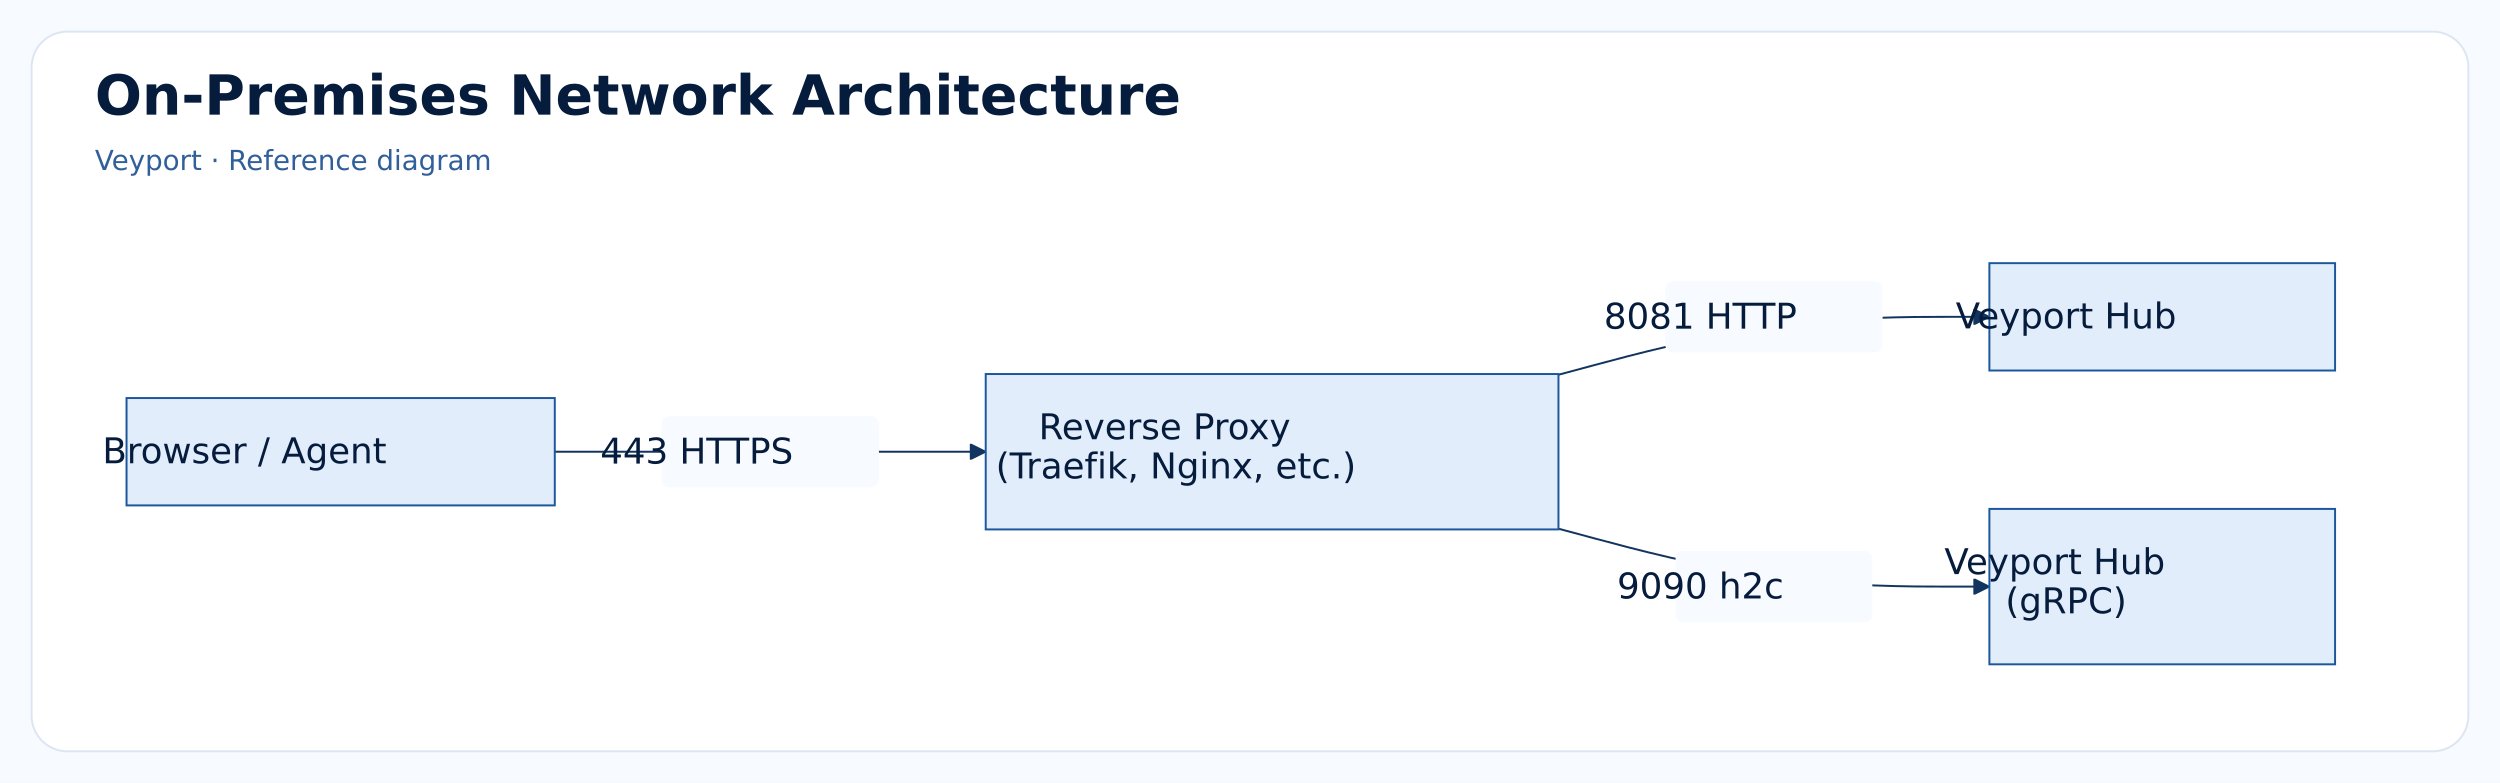
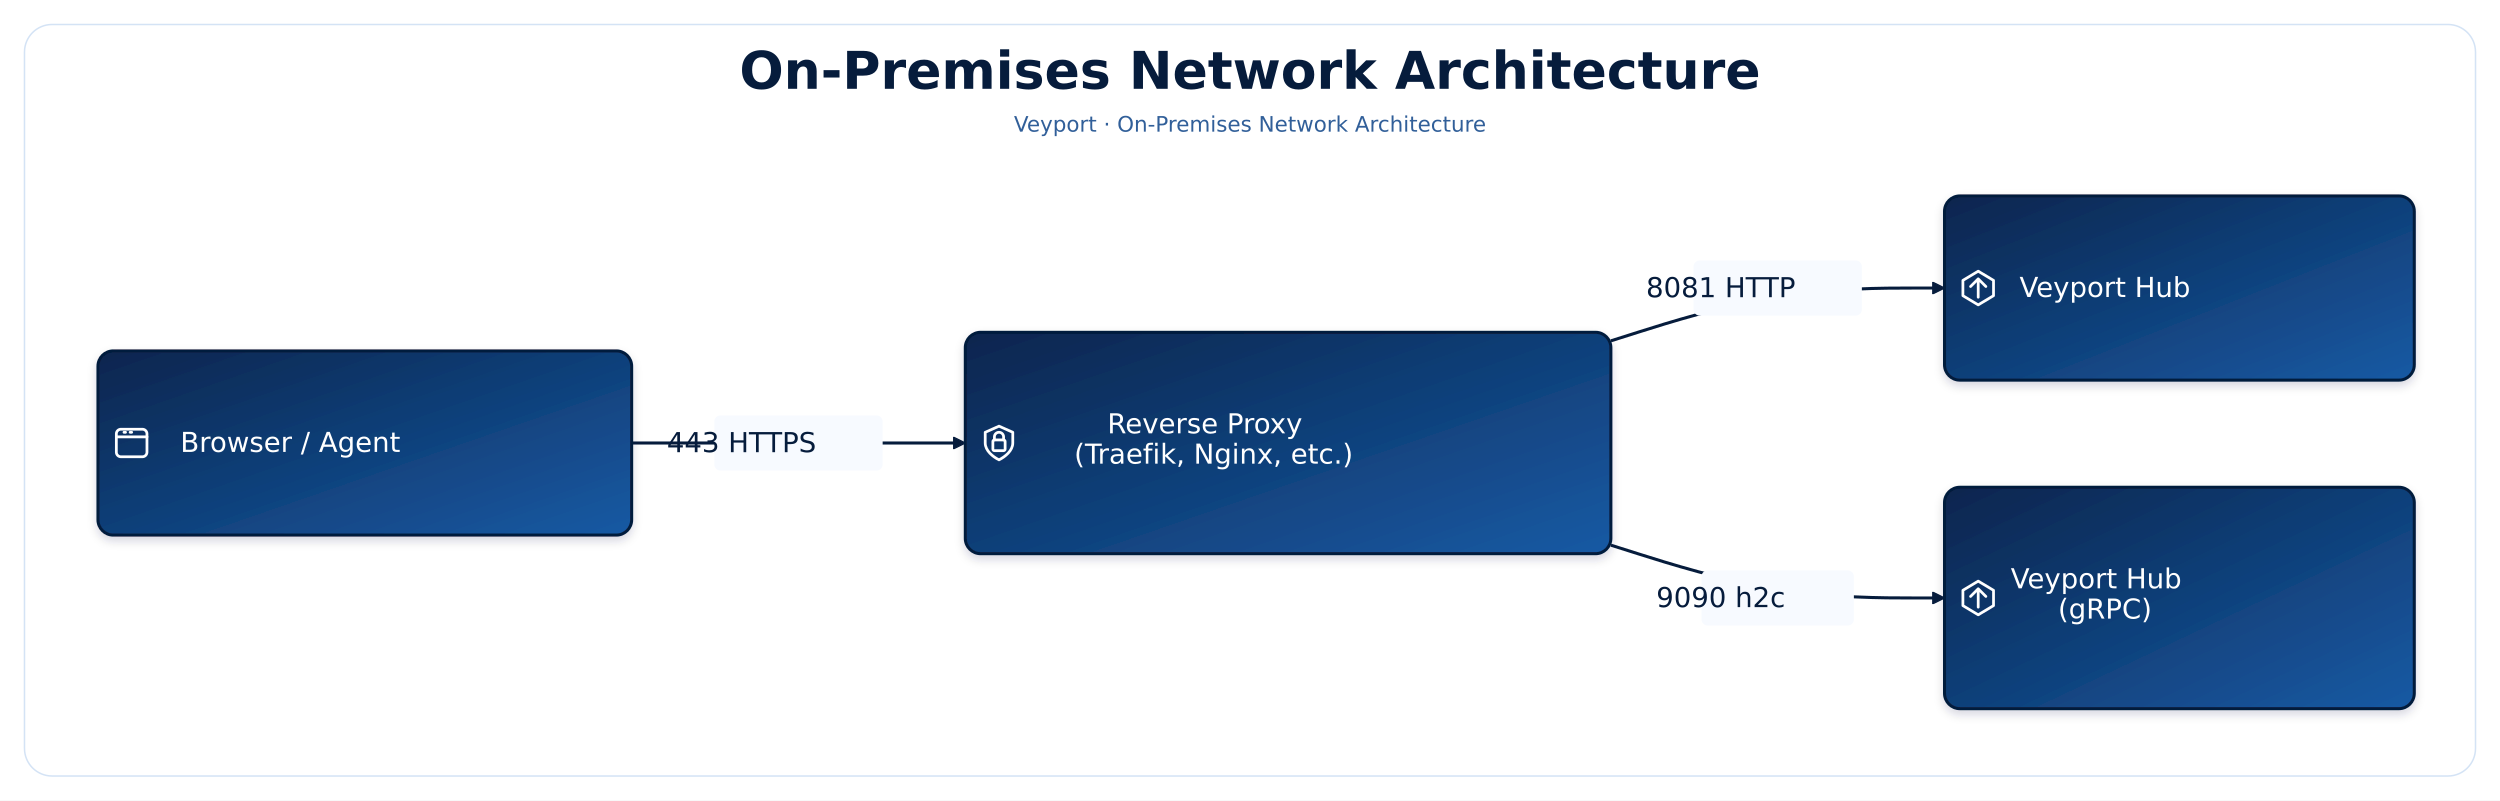
- <svg xmlns="http://www.w3.org/2000/svg" xml:space="preserve" width="1264.46" height="396" viewBox="0 0 1264.46 396">
-   <rect width="1264.46" height="396" fill="#f7faff" />
-   <rect x="16" y="16" width="1232.46" height="364" rx="18" fill="#ffffff" stroke="#dce6f3" />
-   <text x="48" y="58" font-family="DejaVu Sans" font-size="28" font-weight="bold" fill="#061c3c">On-Premises Network Architecture</text>
-   <text x="48" y="86" font-family="DejaVu Sans" font-size="14" fill="#315f99">Veyport · Reference diagram</text>
-   <svg id="figure2" overflow="visible" x="48" y="112" width="1168.46" height="232" viewBox="-8 -13.1 1168.46 232">
-     <style>#figure2{font-family:DejaVu Sans;font-size:18px;fill:#061c3c;}@keyframes edge-animation-frame{from{stroke-dashoffset:0;}}@keyframes dash{to{stroke-dashoffset:0;}}#figure2 .edge-animation-slow{stroke-dasharray:9,5!important;stroke-dashoffset:900;animation:dash 50s linear infinite;stroke-linecap:round;}#figure2 .edge-animation-fast{stroke-dasharray:9,5!important;stroke-dashoffset:900;animation:dash 20s linear infinite;stroke-linecap:round;}#figure2 .error-icon{fill:#eef4fc;}#figure2 .error-text{fill:#110b03;stroke:#110b03;}#figure2 .edge-thickness-normal{stroke-width:1px;}#figure2 .edge-thickness-thick{stroke-width:3.5px;}#figure2 .edge-pattern-solid{stroke-dasharray:0;}#figure2 .edge-thickness-invisible{stroke-width:0;fill:none;}#figure2 .edge-pattern-dashed{stroke-dasharray:3;}#figure2 .edge-pattern-dotted{stroke-dasharray:2;}#figure2 .marker{fill:#123560;stroke:#123560;}#figure2 .marker.cross{stroke:#123560;}#figure2 svg{font-family:DejaVu Sans;font-size:18px;}#figure2 p{margin:0;}#figure2 .label{font-family:DejaVu Sans;color:#061c3c;}#figure2 .cluster-label text{fill:#110b03;}#figure2 .cluster-label span{color:#110b03;}#figure2 .cluster-label span p{background-color:transparent;}#figure2 .label text,#figure2 span{fill:#061c3c;color:#061c3c;}#figure2 .node rect,#figure2 .node circle,#figure2 .node ellipse,#figure2 .node polygon,#figure2 .node path{fill:#e2edfc;stroke:#1c579c;stroke-width:1px;}#figure2 .rough-node .label text,#figure2 .node .label text,#figure2 .image-shape .label,#figure2 .icon-shape .label{text-anchor:middle;}#figure2 .node .katex path{fill:#000;stroke:#000;stroke-width:1px;}#figure2 .rough-node .label,#figure2 .node .label,#figure2 .image-shape .label,#figure2 .icon-shape .label{text-align:center;}#figure2 .node.clickable{cursor:pointer;}#figure2 .root .anchor path{fill:#123560!important;stroke-width:0;stroke:#123560;}#figure2 .arrowheadPath{fill:#080500;}#figure2 .edgePath .path{stroke:#123560;stroke-width:1px;}#figure2 .flowchart-link{stroke:#123560;fill:none;}#figure2 .edgeLabel{background-color:#f7faff;text-align:center;}#figure2 .edgeLabel p{background-color:#f7faff;}#figure2 .edgeLabel rect{opacity:0.5;background-color:#f7faff;fill:#f7faff;}#figure2 .labelBkg{background-color:rgba(247, 250, 255, 0.5);}#figure2 .cluster rect{fill:#eef4fc;stroke:#4775b3;stroke-width:1px;}#figure2 .cluster text{fill:#110b03;}#figure2 .cluster span{color:#110b03;}#figure2 div.mermaidTooltip{position:absolute;text-align:center;max-width:200px;padding:2px;font-family:DejaVu Sans;font-size:12px;background:#eef4fc;border:1px solid hsl(214.286, 30%, 86.078%);border-radius:2px;pointer-events:none;z-index:100;}#figure2 .flowchartTitleText{text-anchor:middle;font-size:18px;fill:#061c3c;}#figure2 rect.text{fill:none;stroke-width:0;}#figure2 .icon-shape,#figure2 .image-shape{background-color:#f7faff;text-align:center;}#figure2 .icon-shape p,#figure2 .image-shape p{background-color:#f7faff;padding:2px;}#figure2 .icon-shape .label rect,#figure2 .image-shape .label rect{opacity:0.5;background-color:#f7faff;fill:#f7faff;}#figure2 .label-icon{display:inline-block;height:1em;overflow:visible;vertical-align:-0.125em;}#figure2 .node .label-icon path{fill:currentColor;stroke:revert;stroke-width:revert;}#figure2 .node .neo-node{stroke:#1c579c;}#figure2 [data-look="neo"].node rect,#figure2 [data-look="neo"].cluster rect,#figure2 [data-look="neo"].node polygon{stroke:url(#figure2-gradient);filter:drop-shadow( 1px 2px 2px rgba(185,185,185,1));}#figure2 [data-look="neo"].node path{stroke:url(#figure2-gradient);stroke-width:1px;}#figure2 [data-look="neo"].node .outer-path{filter:drop-shadow( 1px 2px 2px rgba(185,185,185,1));}#figure2 [data-look="neo"].node .neo-line path{stroke:#1c579c;filter:none;}#figure2 [data-look="neo"].node circle{stroke:url(#figure2-gradient);filter:drop-shadow( 1px 2px 2px rgba(185,185,185,1));}#figure2 [data-look="neo"].node circle .state-start{fill:#000000;}#figure2 [data-look="neo"].icon-shape .icon{fill:url(#figure2-gradient);filter:drop-shadow( 1px 2px 2px rgba(185,185,185,1));}#figure2 [data-look="neo"].icon-shape .icon-neo path{stroke:url(#figure2-gradient);filter:drop-shadow( 1px 2px 2px rgba(185,185,185,1));}#figure2 :root{--mermaid-font-family:DejaVu Sans;}</style>
+ <svg xmlns="http://www.w3.org/2000/svg" xml:space="preserve" width="1633.04" height="522.9" viewBox="0 0 1633.04 522.9">
+   <rect width="1633.04" height="522.9" fill="#ffffff" />
+   <defs>
+     <linearGradient id="figure2-card" x1="0" y1="0" x2="1" y2="1">
+       <stop offset="0" stop-color="#08254e" />
+       <stop offset="1" stop-color="#185aa4" />
+     </linearGradient>
+     <filter id="figure2-shadow" x="-10%" y="-20%" width="120%" height="150%">
+       <feDropShadow dx="0" dy="3" stdDeviation="3" flood-color="#061c3c" flood-opacity="0.16" />
+     </filter>
+   </defs>
+   <rect x="16" y="16" width="1601.04" height="490.9" rx="18" fill="#ffffff" stroke="#d4e3f5" />
+   <text x="816.52" y="58" text-anchor="middle" font-family="DejaVu Sans" font-size="34" font-weight="bold" fill="#061c3c">On-Premises Network Architecture</text>
+   <text x="816.52" y="86" text-anchor="middle" font-family="DejaVu Sans" font-size="14" fill="#315f99">Veyport · On-Premises Network Architecture</text>
+   <svg id="figure2" overflow="visible" x="48" y="112" width="1537.04" height="358.9" viewBox="-8 -8 1537.04 358.9">
+     <style>#figure2{font-family:DejaVu Sans;font-size:18px;fill:#ffffff;}@keyframes edge-animation-frame{from{stroke-dashoffset:0;}}@keyframes dash{to{stroke-dashoffset:0;}}#figure2 .edge-animation-slow{stroke-dasharray:9,5!important;stroke-dashoffset:900;animation:dash 50s linear infinite;stroke-linecap:round;}#figure2 .edge-animation-fast{stroke-dasharray:9,5!important;stroke-dashoffset:900;animation:dash 20s linear infinite;stroke-linecap:round;}#figure2 .error-icon{fill:#eef4fc;}#figure2 .error-text{fill:#110b03;stroke:#110b03;}#figure2 .edge-thickness-normal{stroke-width:1px;}#figure2 .edge-thickness-thick{stroke-width:3.5px;}#figure2 .edge-pattern-solid{stroke-dasharray:0;}#figure2 .edge-thickness-invisible{stroke-width:0;fill:none;}#figure2 .edge-pattern-dashed{stroke-dasharray:3;}#figure2 .edge-pattern-dotted{stroke-dasharray:2;}#figure2 .marker{fill:#123560;stroke:#123560;}#figure2 .marker.cross{stroke:#123560;}#figure2 svg{font-family:DejaVu Sans;font-size:18px;}#figure2 p{margin:0;}#figure2 .label{font-family:DejaVu Sans;color:#ffffff;}#figure2 .cluster-label text{fill:#110b03;}#figure2 .cluster-label span{color:#110b03;}#figure2 .cluster-label span p{background-color:transparent;}#figure2 .label text,#figure2 span{fill:#ffffff;color:#ffffff;}#figure2 .node rect,#figure2 .node circle,#figure2 .node ellipse,#figure2 .node polygon,#figure2 .node path{fill:#123c71;stroke:#1c579c;stroke-width:1px;}#figure2 .rough-node .label text,#figure2 .node .label text,#figure2 .image-shape .label,#figure2 .icon-shape .label{text-anchor:middle;}#figure2 .node .katex path{fill:#000;stroke:#000;stroke-width:1px;}#figure2 .rough-node .label,#figure2 .node .label,#figure2 .image-shape .label,#figure2 .icon-shape .label{text-align:center;}#figure2 .node.clickable{cursor:pointer;}#figure2 .root .anchor path{fill:#123560!important;stroke-width:0;stroke:#123560;}#figure2 .arrowheadPath{fill:#080500;}#figure2 .edgePath .path{stroke:#123560;stroke-width:1px;}#figure2 .flowchart-link{stroke:#123560;fill:none;}#figure2 .edgeLabel{background-color:#f7faff;text-align:center;}#figure2 .edgeLabel p{background-color:#f7faff;}#figure2 .edgeLabel rect{opacity:0.5;background-color:#f7faff;fill:#f7faff;}#figure2 .labelBkg{background-color:rgba(247, 250, 255, 0.5);}#figure2 .cluster rect{fill:#eef4fc;stroke:#4775b3;stroke-width:1px;}#figure2 .cluster text{fill:#110b03;}#figure2 .cluster span{color:#110b03;}#figure2 div.mermaidTooltip{position:absolute;text-align:center;max-width:200px;padding:2px;font-family:DejaVu Sans;font-size:12px;background:#eef4fc;border:1px solid hsl(214.286, 30%, 86.078%);border-radius:2px;pointer-events:none;z-index:100;}#figure2 .flowchartTitleText{text-anchor:middle;font-size:18px;fill:#ffffff;}#figure2 rect.text{fill:none;stroke-width:0;}#figure2 .icon-shape,#figure2 .image-shape{background-color:#f7faff;text-align:center;}#figure2 .icon-shape p,#figure2 .image-shape p{background-color:#f7faff;padding:2px;}#figure2 .icon-shape .label rect,#figure2 .image-shape .label rect{opacity:0.5;background-color:#f7faff;fill:#f7faff;}#figure2 .label-icon{display:inline-block;height:1em;overflow:visible;vertical-align:-0.125em;}#figure2 .node .label-icon path{fill:currentColor;stroke:revert;stroke-width:revert;}#figure2 .node .neo-node{stroke:#1c579c;}#figure2 [data-look="neo"].node rect,#figure2 [data-look="neo"].cluster rect,#figure2 [data-look="neo"].node polygon{stroke:url(#figure2-gradient);filter:drop-shadow( 1px 2px 2px rgba(185,185,185,1));}#figure2 [data-look="neo"].node path{stroke:url(#figure2-gradient);stroke-width:1px;}#figure2 [data-look="neo"].node .outer-path{filter:drop-shadow( 1px 2px 2px rgba(185,185,185,1));}#figure2 [data-look="neo"].node .neo-line path{stroke:#1c579c;filter:none;}#figure2 [data-look="neo"].node circle{stroke:url(#figure2-gradient);filter:drop-shadow( 1px 2px 2px rgba(185,185,185,1));}#figure2 [data-look="neo"].node circle .state-start{fill:#000000;}#figure2 [data-look="neo"].icon-shape .icon{fill:url(#figure2-gradient);filter:drop-shadow( 1px 2px 2px rgba(185,185,185,1));}#figure2 [data-look="neo"].icon-shape .icon-neo path{stroke:url(#figure2-gradient);filter:drop-shadow( 1px 2px 2px rgba(185,185,185,1));}#figure2 :root{--mermaid-font-family:DejaVu Sans;}</style>
    <g>
      <marker id="figure2_flowchart-v2-pointEnd" class="marker flowchart-v2" viewBox="0 0 10 10" refX="5" refY="5" markerUnits="userSpaceOnUse" markerWidth="8" markerHeight="8" orient="auto">
        <path d="M 0 0 L 10 5 L 0 10 z" class="arrowMarkerPath" style="stroke-width: 1; stroke-dasharray: 1,0;" />
      </marker>
      <marker id="figure2_flowchart-v2-pointStart" class="marker flowchart-v2" viewBox="0 0 10 10" refX="4.5" refY="5" markerUnits="userSpaceOnUse" markerWidth="8" markerHeight="8" orient="auto">
        <path d="M 0 5 L 10 10 L 10 0 z" class="arrowMarkerPath" style="stroke-width: 1; stroke-dasharray: 1,0;" />
      </marker>
      <marker id="figure2_flowchart-v2-pointEnd-margin" class="marker flowchart-v2" viewBox="0 0 11.5 14" refX="11.5" refY="7" markerUnits="userSpaceOnUse" markerWidth="10.5" markerHeight="14" orient="auto">
        <path d="M 0 0 L 11.5 7 L 0 14 z" class="arrowMarkerPath" style="stroke-width: 0; stroke-dasharray: 1,0;" />
      </marker>
      <marker id="figure2_flowchart-v2-pointStart-margin" class="marker flowchart-v2" viewBox="0 0 11.5 14" refX="1" refY="7" markerUnits="userSpaceOnUse" markerWidth="11.5" markerHeight="14" orient="auto">
        <polygon points="0,7 11.5,14 11.5,0" class="arrowMarkerPath" style="stroke-width: 0; stroke-dasharray: 1,0;" />
      </marker>
      <marker id="figure2_flowchart-v2-circleEnd" class="marker flowchart-v2" viewBox="0 0 10 10" refX="11" refY="5" markerUnits="userSpaceOnUse" markerWidth="11" markerHeight="11" orient="auto">
        <circle cx="5" cy="5" r="5" class="arrowMarkerPath" style="stroke-width: 1; stroke-dasharray: 1,0;" />
      </marker>
      <marker id="figure2_flowchart-v2-circleStart" class="marker flowchart-v2" viewBox="0 0 10 10" refX="-1" refY="5" markerUnits="userSpaceOnUse" markerWidth="11" markerHeight="11" orient="auto">
        <circle cx="5" cy="5" r="5" class="arrowMarkerPath" style="stroke-width: 1; stroke-dasharray: 1,0;" />
      </marker>
      <marker id="figure2_flowchart-v2-circleEnd-margin" class="marker flowchart-v2" viewBox="0 0 10 10" refY="5" refX="12.25" markerUnits="userSpaceOnUse" markerWidth="14" markerHeight="14" orient="auto">
        <circle cx="5" cy="5" r="5" class="arrowMarkerPath" style="stroke-width: 0; stroke-dasharray: 1,0;" />
      </marker>
      <marker id="figure2_flowchart-v2-circleStart-margin" class="marker flowchart-v2" viewBox="0 0 10 10" refX="-2" refY="5" markerUnits="userSpaceOnUse" markerWidth="14" markerHeight="14" orient="auto">
        <circle cx="5" cy="5" r="5" class="arrowMarkerPath" style="stroke-width: 0; stroke-dasharray: 1,0;" />
      </marker>
      <marker id="figure2_flowchart-v2-crossEnd" class="marker cross flowchart-v2" viewBox="0 0 11 11" refX="12" refY="5.2" markerUnits="userSpaceOnUse" markerWidth="11" markerHeight="11" orient="auto">
        <path d="M 1,1 l 9,9 M 10,1 l -9,9" class="arrowMarkerPath" style="stroke-width: 2; stroke-dasharray: 1,0;" />
      </marker>
      <marker id="figure2_flowchart-v2-crossStart" class="marker cross flowchart-v2" viewBox="0 0 11 11" refX="-1" refY="5.2" markerUnits="userSpaceOnUse" markerWidth="11" markerHeight="11" orient="auto">
        <path d="M 1,1 l 9,9 M 10,1 l -9,9" class="arrowMarkerPath" style="stroke-width: 2; stroke-dasharray: 1,0;" />
      </marker>
      <marker id="figure2_flowchart-v2-crossEnd-margin" class="marker cross flowchart-v2" viewBox="0 0 15 15" refX="17.7" refY="7.5" markerUnits="userSpaceOnUse" markerWidth="12" markerHeight="12" orient="auto">
        <path d="M 1,1 L 14,14 M 1,14 L 14,1" class="arrowMarkerPath" style="stroke-width: 2.5;" />
      </marker>
      <marker id="figure2_flowchart-v2-crossStart-margin" class="marker cross flowchart-v2" viewBox="0 0 15 15" refX="-3.5" refY="7.5" markerUnits="userSpaceOnUse" markerWidth="12" markerHeight="12" orient="auto">
        <path d="M 1,1 L 14,14 M 1,14 L 14,1" class="arrowMarkerPath" style="stroke-width: 2.5; stroke-dasharray: 1,0;" />
      </marker>
      <g class="root">
        <g class="clusters" />
        <g class="edgePaths">
-           <path d="M224.6,103.375L242.763,103.375C260.927,103.375,297.253,103.375,332.913,103.375C368.573,103.375,403.567,103.375,421.063,103.375L438.56,103.375" id="figure2-L_Client_Proxy_0" class="edge-thickness-normal edge-pattern-solid edge-thickness-normal edge-pattern-solid flowchart-link" style=";" data-edge="true" data-et="edge" data-id="L_Client_Proxy_0" data-points="W3sieCI6MjI0LjYsInkiOjEwMy4zNzV9LHsieCI6MzMzLjU4MDAwMDAwMDAwMDA0LCJ5IjoxMDMuMzc1fSx7IngiOjQ0Mi41NiwieSI6MTAzLjM3NX1d" data-look="classic" marker-end="url(#figure2_flowchart-v2-pointEnd)" />
-           <path d="M732.24,64.443L750.403,59.561C768.567,54.679,804.893,44.914,840.553,40.032C876.213,35.15,911.207,35.15,928.703,35.15L946.2,35.15" id="figure2-L_Proxy_Hub_0" class="edge-thickness-normal edge-pattern-solid edge-thickness-normal edge-pattern-solid flowchart-link" style=";" data-edge="true" data-et="edge" data-id="L_Proxy_Hub_0" data-points="W3sieCI6NzMyLjI0LCJ5Ijo2NC40NDMwNDQyODMzNTA0Mn0seyJ4Ijo4NDEuMjIsInkiOjM1LjE1MDAwMDAwMDAwMDAwNn0seyJ4Ijo5NTAuMjAwMDAwMDAwMDAwMiwieSI6MzUuMTUwMDAwMDAwMDAwMDA2fV0=" data-look="classic" marker-end="url(#figure2_flowchart-v2-pointEnd)" />
-           <path d="M732.24,142.307L750.403,147.189C768.567,152.071,804.893,161.836,840.553,166.718C876.213,171.6,911.207,171.6,928.703,171.6L946.2,171.6" id="figure2-L_Proxy_HubGRPC_0" class="edge-thickness-normal edge-pattern-solid edge-thickness-normal edge-pattern-solid flowchart-link" style=";" data-edge="true" data-et="edge" data-id="L_Proxy_HubGRPC_0" data-points="W3sieCI6NzMyLjI0LCJ5IjoxNDIuMzA2OTU1NzE2NjQ5NTh9LHsieCI6ODQxLjIyLCJ5IjoxNzEuNn0seyJ4Ijo5NTAuMjAwMDAwMDAwMDAwMiwieSI6MTcxLjZ9XQ==" data-look="classic" marker-end="url(#figure2_flowchart-v2-pointEnd)" />
+           <path d="M356.6,169.375L374.763,169.375C392.927,169.375,429.253,169.375,464.913,169.375C500.573,169.375,535.567,169.375,553.063,169.375L570.56,169.375" id="figure2-L_Client_Proxy_0" class="edge-thickness-normal edge-pattern-solid edge-thickness-normal edge-pattern-solid flowchart-link" style=";" data-edge="true" data-et="edge" data-id="L_Client_Proxy_0" data-points="W3sieCI6MzU2LjYsInkiOjE2OS4zNzQ5OTk5OTk5OTk5N30seyJ4Ijo0NjUuNTgwMDAwMDAwMDAwMDQsInkiOjE2OS4zNzQ5OTk5OTk5OTk5N30seyJ4Ijo1NzQuNTYsInkiOjE2OS4zNzQ5OTk5OTk5OTk5N31d" data-look="classic" marker-end="url(#figure2_flowchart-v2-pointEnd)" />
+           <path d="M996.24,102.643L1014.403,96.894C1032.567,91.145,1068.893,79.648,1104.553,73.899C1140.213,68.15,1175.207,68.15,1192.703,68.15L1210.2,68.15" id="figure2-L_Proxy_Hub_0" class="edge-thickness-normal edge-pattern-solid edge-thickness-normal edge-pattern-solid flowchart-link" style=";" data-edge="true" data-et="edge" data-id="L_Proxy_Hub_0" data-points="W3sieCI6OTk2LjIzOTk5OTk5OTk5OTgsInkiOjEwMi42NDI4NDEyODU3MjMyfSx7IngiOjExMDUuMjE5OTk5OTk5OTk5OCwieSI6NjguMTQ5OTk5OTk5OTk5OTh9LHsieCI6MTIxNC4xOTk5OTk5OTk5OTk4LCJ5Ijo2OC4xNDk5OTk5OTk5OTk5OH1d" data-look="classic" marker-end="url(#figure2_flowchart-v2-pointEnd)" />
+           <path d="M996.24,236.107L1014.403,241.856C1032.567,247.605,1068.893,259.102,1104.553,264.851C1140.213,270.6,1175.207,270.6,1192.703,270.6L1210.2,270.6" id="figure2-L_Proxy_HubGRPC_0" class="edge-thickness-normal edge-pattern-solid edge-thickness-normal edge-pattern-solid flowchart-link" style=";" data-edge="true" data-et="edge" data-id="L_Proxy_HubGRPC_0" data-points="W3sieCI6OTk2LjIzOTk5OTk5OTk5OTgsInkiOjIzNi4xMDcxNTg3MTQyNzY3NX0seyJ4IjoxMTA1LjIxOTk5OTk5OTk5OTgsInkiOjI3MC41OTk5OTk5OTk5OTk5N30seyJ4IjoxMjE0LjE5OTk5OTk5OTk5OTgsInkiOjI3MC41OTk5OTk5OTk5OTk5N31d" data-look="classic" marker-end="url(#figure2_flowchart-v2-pointEnd)" />
        </g>
        <g class="edgeLabels">
-           <g class="edgeLabel" transform="translate(333.58, 103.375)">
+           <g class="edgeLabel" transform="translate(465.58, 169.375)">
            <rect x="-54.98" y="-18" width="109.96" height="36" rx="4" style="fill:#f7faff;opacity:1;fill-opacity:1;stroke:none" />
            <text text-anchor="middle" fill="#061c3c" font-family="DejaVu Sans" font-size="18">
              <tspan x="0" y="6">443 HTTPS</tspan>
            </text>
          </g>
-           <g class="edgeLabel" transform="translate(841.22, 35.15)">
+           <g class="edgeLabel" transform="translate(1105.22, 68.15)">
            <rect x="-54.98" y="-18" width="109.96" height="36" rx="4" style="fill:#f7faff;opacity:1;fill-opacity:1;stroke:none" />
            <text text-anchor="middle" fill="#061c3c" font-family="DejaVu Sans" font-size="18">
              <tspan x="0" y="6">8081 HTTP</tspan>
            </text>
          </g>
-           <g class="edgeLabel" transform="translate(841.22, 171.6)">
+           <g class="edgeLabel" transform="translate(1105.22, 270.6)">
            <rect x="-49.76" y="-18" width="99.52" height="36" rx="4" style="fill:#f7faff;opacity:1;fill-opacity:1;stroke:none" />
            <text text-anchor="middle" fill="#061c3c" font-family="DejaVu Sans" font-size="18">
              <tspan x="0" y="6">9090 h2c</tspan>
            </text>
          </g>
        </g>
        <g class="nodes">
-           <g class="node default" id="figure2-flowchart-Client-0" data-look="classic" transform="translate(116.3, 103.375)">
-             <rect class="basic label-container" style="" x="-108.3" y="-27.15" width="216.6" height="54.3" />
+           <g class="node default" id="figure2-flowchart-Client-0" data-look="classic" transform="translate(182.3, 169.375)">
+             <rect class="basic label-container" style="" x="-174.3" y="-60.15" width="348.6" height="120.3" rx="10" ry="10" />
            <g class="label" style="" transform="translate(0, -12.15)">
-               <rect />
+               <rect rx="10" ry="10" />
              <g>
-                 <rect class="background" style="stroke: none" />
+                 <rect class="background" style="stroke: none" rx="10" ry="10" />
                <text y="-10.1" style="">
                  <tspan class="text-outer-tspan row" x="0" y="-0.1em" dy="1.1em">Browser / Agent</tspan>
                </text>
              </g>
            </g>
+             <g class="diagram-icon" transform="translate(-164.3,-12)" fill="none" stroke="#ffffff" stroke-width="1.8" stroke-linecap="round" stroke-linejoin="round" aria-hidden="true">
+               <rect x="2" y="3" width="20" height="18" rx="3" />
+               <path d="M2 8h20m-15-3h1m3 0h1" />
+             </g>
          </g>
-           <g class="node default" id="figure2-flowchart-Proxy-1" data-look="classic" transform="translate(587.4, 103.375)">
-             <rect class="basic label-container" style="" x="-144.84" y="-39.3" width="289.68" height="78.6" />
+           <g class="node default" id="figure2-flowchart-Proxy-1" data-look="classic" transform="translate(785.4, 169.375)">
+             <rect class="basic label-container" style="" x="-210.84" y="-72.3" width="421.68" height="144.6" rx="10" ry="10" />
            <g class="label" style="" transform="translate(0, -24.3)">
-               <rect />
+               <rect rx="10" ry="10" />
              <g>
-                 <rect class="background" style="stroke: none" />
+                 <rect class="background" style="stroke: none" rx="10" ry="10" />
                <text y="-10.1" style="">
                  <tspan class="text-outer-tspan row" x="0" y="-0.1em" dy="1.1em">Reverse Proxy</tspan>
                  <tspan class="text-outer-tspan row" x="0" y="1em" dy="1.1em">(Traefik, Nginx, etc.)</tspan>
                </text>
              </g>
            </g>
+             <g class="diagram-icon" transform="translate(-200.84,-12)" fill="none" stroke="#ffffff" stroke-width="1.8" stroke-linecap="round" stroke-linejoin="round" aria-hidden="true">
+               <path d="m12 1 9 4v7c0 5-5 9-9 11-4-2-9-6-9-11V5Z" />
+               <rect x="8" y="10" width="8" height="7" rx="1" />
+               <path d="M9 10V8a3 3 0 0 1 6 0v2" />
+             </g>
          </g>
-           <g class="node default" id="figure2-flowchart-Hub-3" data-look="classic" transform="translate(1037.62, 35.15)">
-             <rect class="basic label-container" style="" x="-87.42" y="-27.15" width="174.84" height="54.3" />
+           <g class="node default" id="figure2-flowchart-Hub-3" data-look="classic" transform="translate(1367.62, 68.15)">
+             <rect class="basic label-container" style="" x="-153.42" y="-60.15" width="306.84" height="120.3" rx="10" ry="10" />
            <g class="label" style="" transform="translate(0, -12.15)">
-               <rect />
+               <rect rx="10" ry="10" />
              <g>
-                 <rect class="background" style="stroke: none" />
+                 <rect class="background" style="stroke: none" rx="10" ry="10" />
                <text y="-10.1" style="">
                  <tspan class="text-outer-tspan row" x="0" y="-0.1em" dy="1.1em">Veyport Hub</tspan>
                </text>
              </g>
            </g>
+             <g class="diagram-icon" transform="translate(-143.42,-12)" fill="none" stroke="#ffffff" stroke-width="1.8" stroke-linecap="round" stroke-linejoin="round" aria-hidden="true">
+               <path d="m12 1 10 6v10l-10 6-10-6V7Zm0 5v12m-5-7 5-5 5 5" />
+             </g>
          </g>
-           <g class="node default" id="figure2-flowchart-HubGRPC-5" data-look="classic" transform="translate(1037.62, 171.6)">
-             <rect class="basic label-container" style="" x="-87.42" y="-39.3" width="174.84" height="78.6" />
+           <g class="node default" id="figure2-flowchart-HubGRPC-5" data-look="classic" transform="translate(1367.62, 270.6)">
+             <rect class="basic label-container" style="" x="-153.42" y="-72.3" width="306.84" height="144.6" rx="10" ry="10" />
            <g class="label" style="" transform="translate(0, -24.3)">
-               <rect />
+               <rect rx="10" ry="10" />
              <g>
-                 <rect class="background" style="stroke: none" />
+                 <rect class="background" style="stroke: none" rx="10" ry="10" />
                <text y="-10.1" style="">
                  <tspan class="text-outer-tspan row" x="0" y="-0.1em" dy="1.1em">Veyport Hub</tspan>
                  <tspan class="text-outer-tspan row" x="0" y="1em" dy="1.1em">(gRPC)</tspan>
                </text>
              </g>
+             </g>
+             <g class="diagram-icon" transform="translate(-143.42,-12)" fill="none" stroke="#ffffff" stroke-width="1.8" stroke-linecap="round" stroke-linejoin="round" aria-hidden="true">
+               <path d="m12 1 10 6v10l-10 6-10-6V7Zm0 5v12m-5-7 5-5 5 5" />
            </g>
          </g>
        </g>
      </g>
    </g>
    <defs>
      <filter id="figure2-drop-shadow" height="130%" width="130%">
        <fedropshadow dx="4" dy="4" stdDeviation="0" flood-opacity="0.06" flood-color="#000000" />
      </filter>
    </defs>
    <defs>
      <filter id="figure2-drop-shadow-small" height="150%" width="150%">
        <fedropshadow dx="2" dy="2" stdDeviation="0" flood-opacity="0.06" flood-color="#000000" />
      </filter>
    </defs>
    <linearGradient id="figure2-gradient" gradientUnits="objectBoundingBox" x1="0%" y1="0%" x2="100%" y2="0%">
      <stop offset="0%" stop-color="#1c579c" stop-opacity="1" />
-       <stop offset="100%" stop-color="hsl(94.615, 41.25%, 83.725%)" stop-opacity="1" />
+       <stop offset="100%" stop-color="hsl(93.474, 32.519%, 15.686%)" stop-opacity="1" />
    </linearGradient>
+     <style>
+     #figure2 .node rect, #figure2 .node polygon, #figure2 .node path,
+     #figure2 .node circle, #figure2 .node ellipse, #figure2 rect.actor {
+       fill: url(#figure2-card); stroke: #061c3c; stroke-width: 2;
+       filter: url(#figure2-shadow);
+     }
+     #figure2 .node text, #figure2 .node tspan,
+     #figure2 text.actor, #figure2 text.actor tspan { fill: #ffffff; }
+     #figure2 .cluster rect { fill: #f1f6fd; stroke: #245c9e; stroke-width: 2; }
+     #figure2 .cluster text, #figure2 .cluster tspan { fill: #061c3c; font-weight: bold; }
+     #figure2 .flowchart-link, #figure2 .messageLine0, #figure2 .messageLine1 {
+       stroke: #061c3c; stroke-width: 2;
+     }
+     #figure2 marker path, #figure2 marker polygon { fill: #061c3c !important; stroke: #061c3c !important; }
+     #figure2 .diagram-icon path, #figure2 .diagram-icon rect, #figure2 .diagram-icon ellipse {
+       fill: none; stroke: #ffffff; stroke-width: 1.8; filter: none;
+     }
+     #figure2 .messageText, #figure2 .messageText tspan,
+     #figure2 .noteText, #figure2 .noteText tspan { fill: #061c3c; }
+   </style>
  </svg>
</svg>
